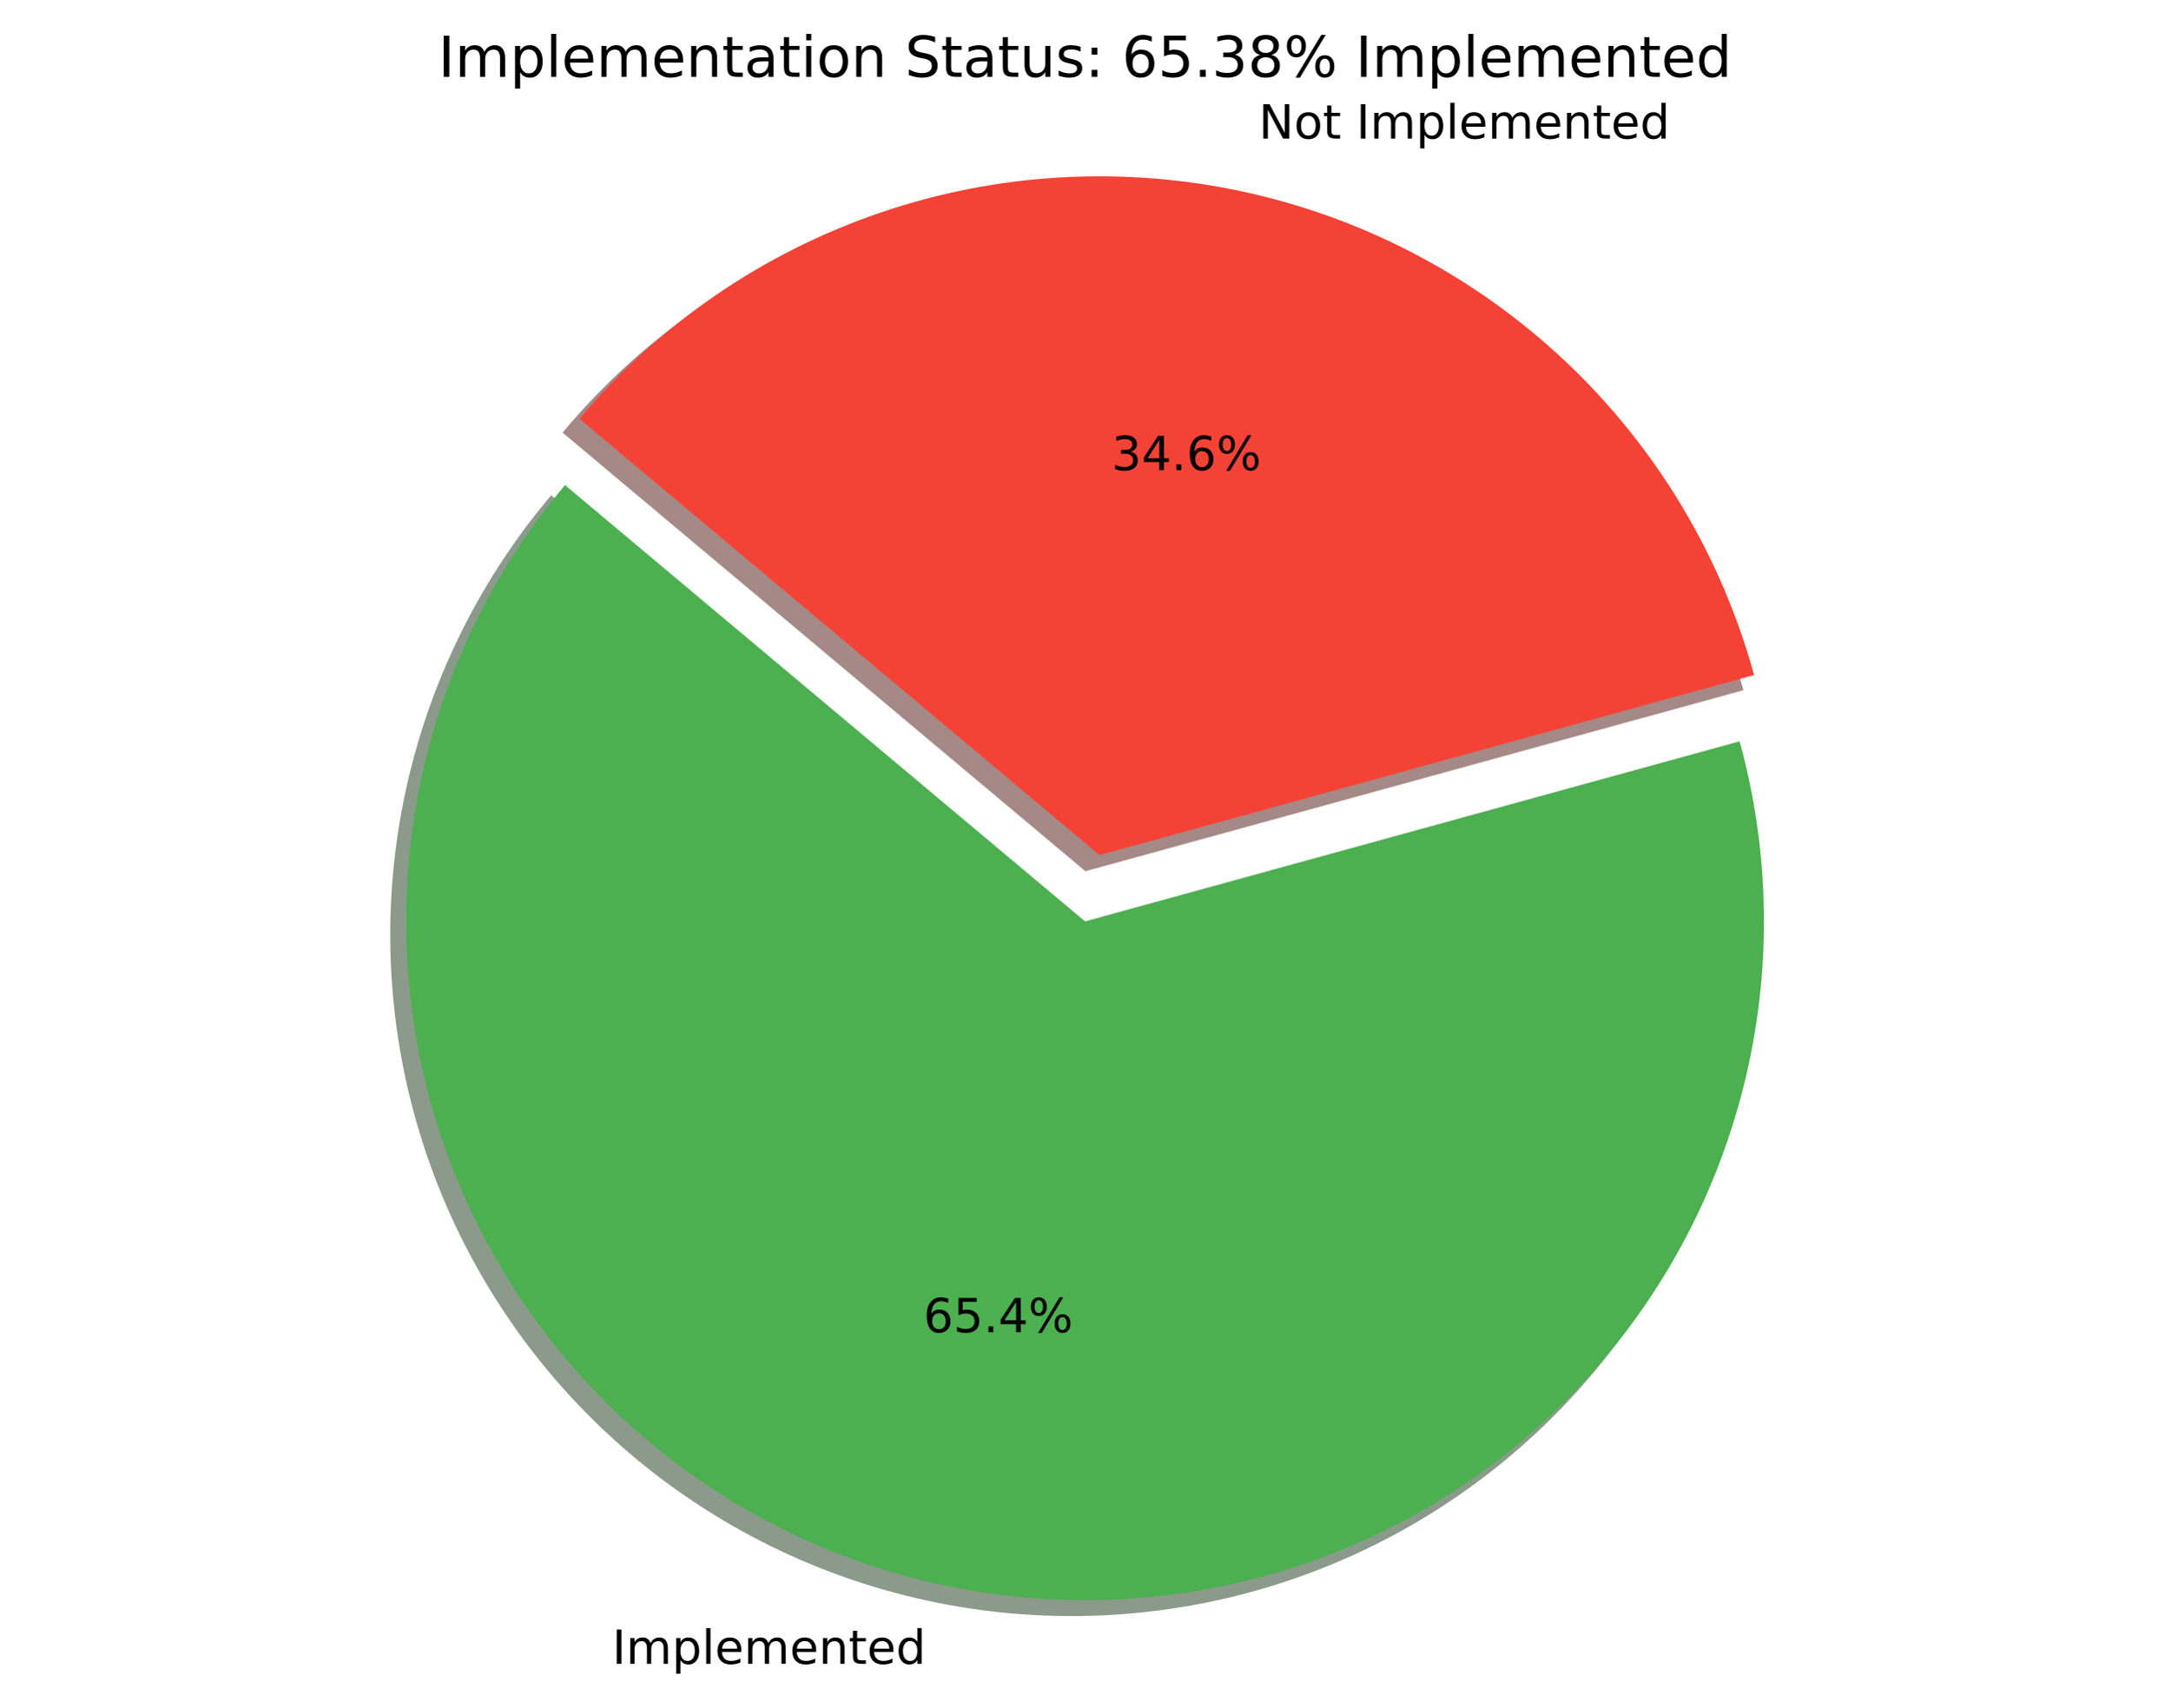
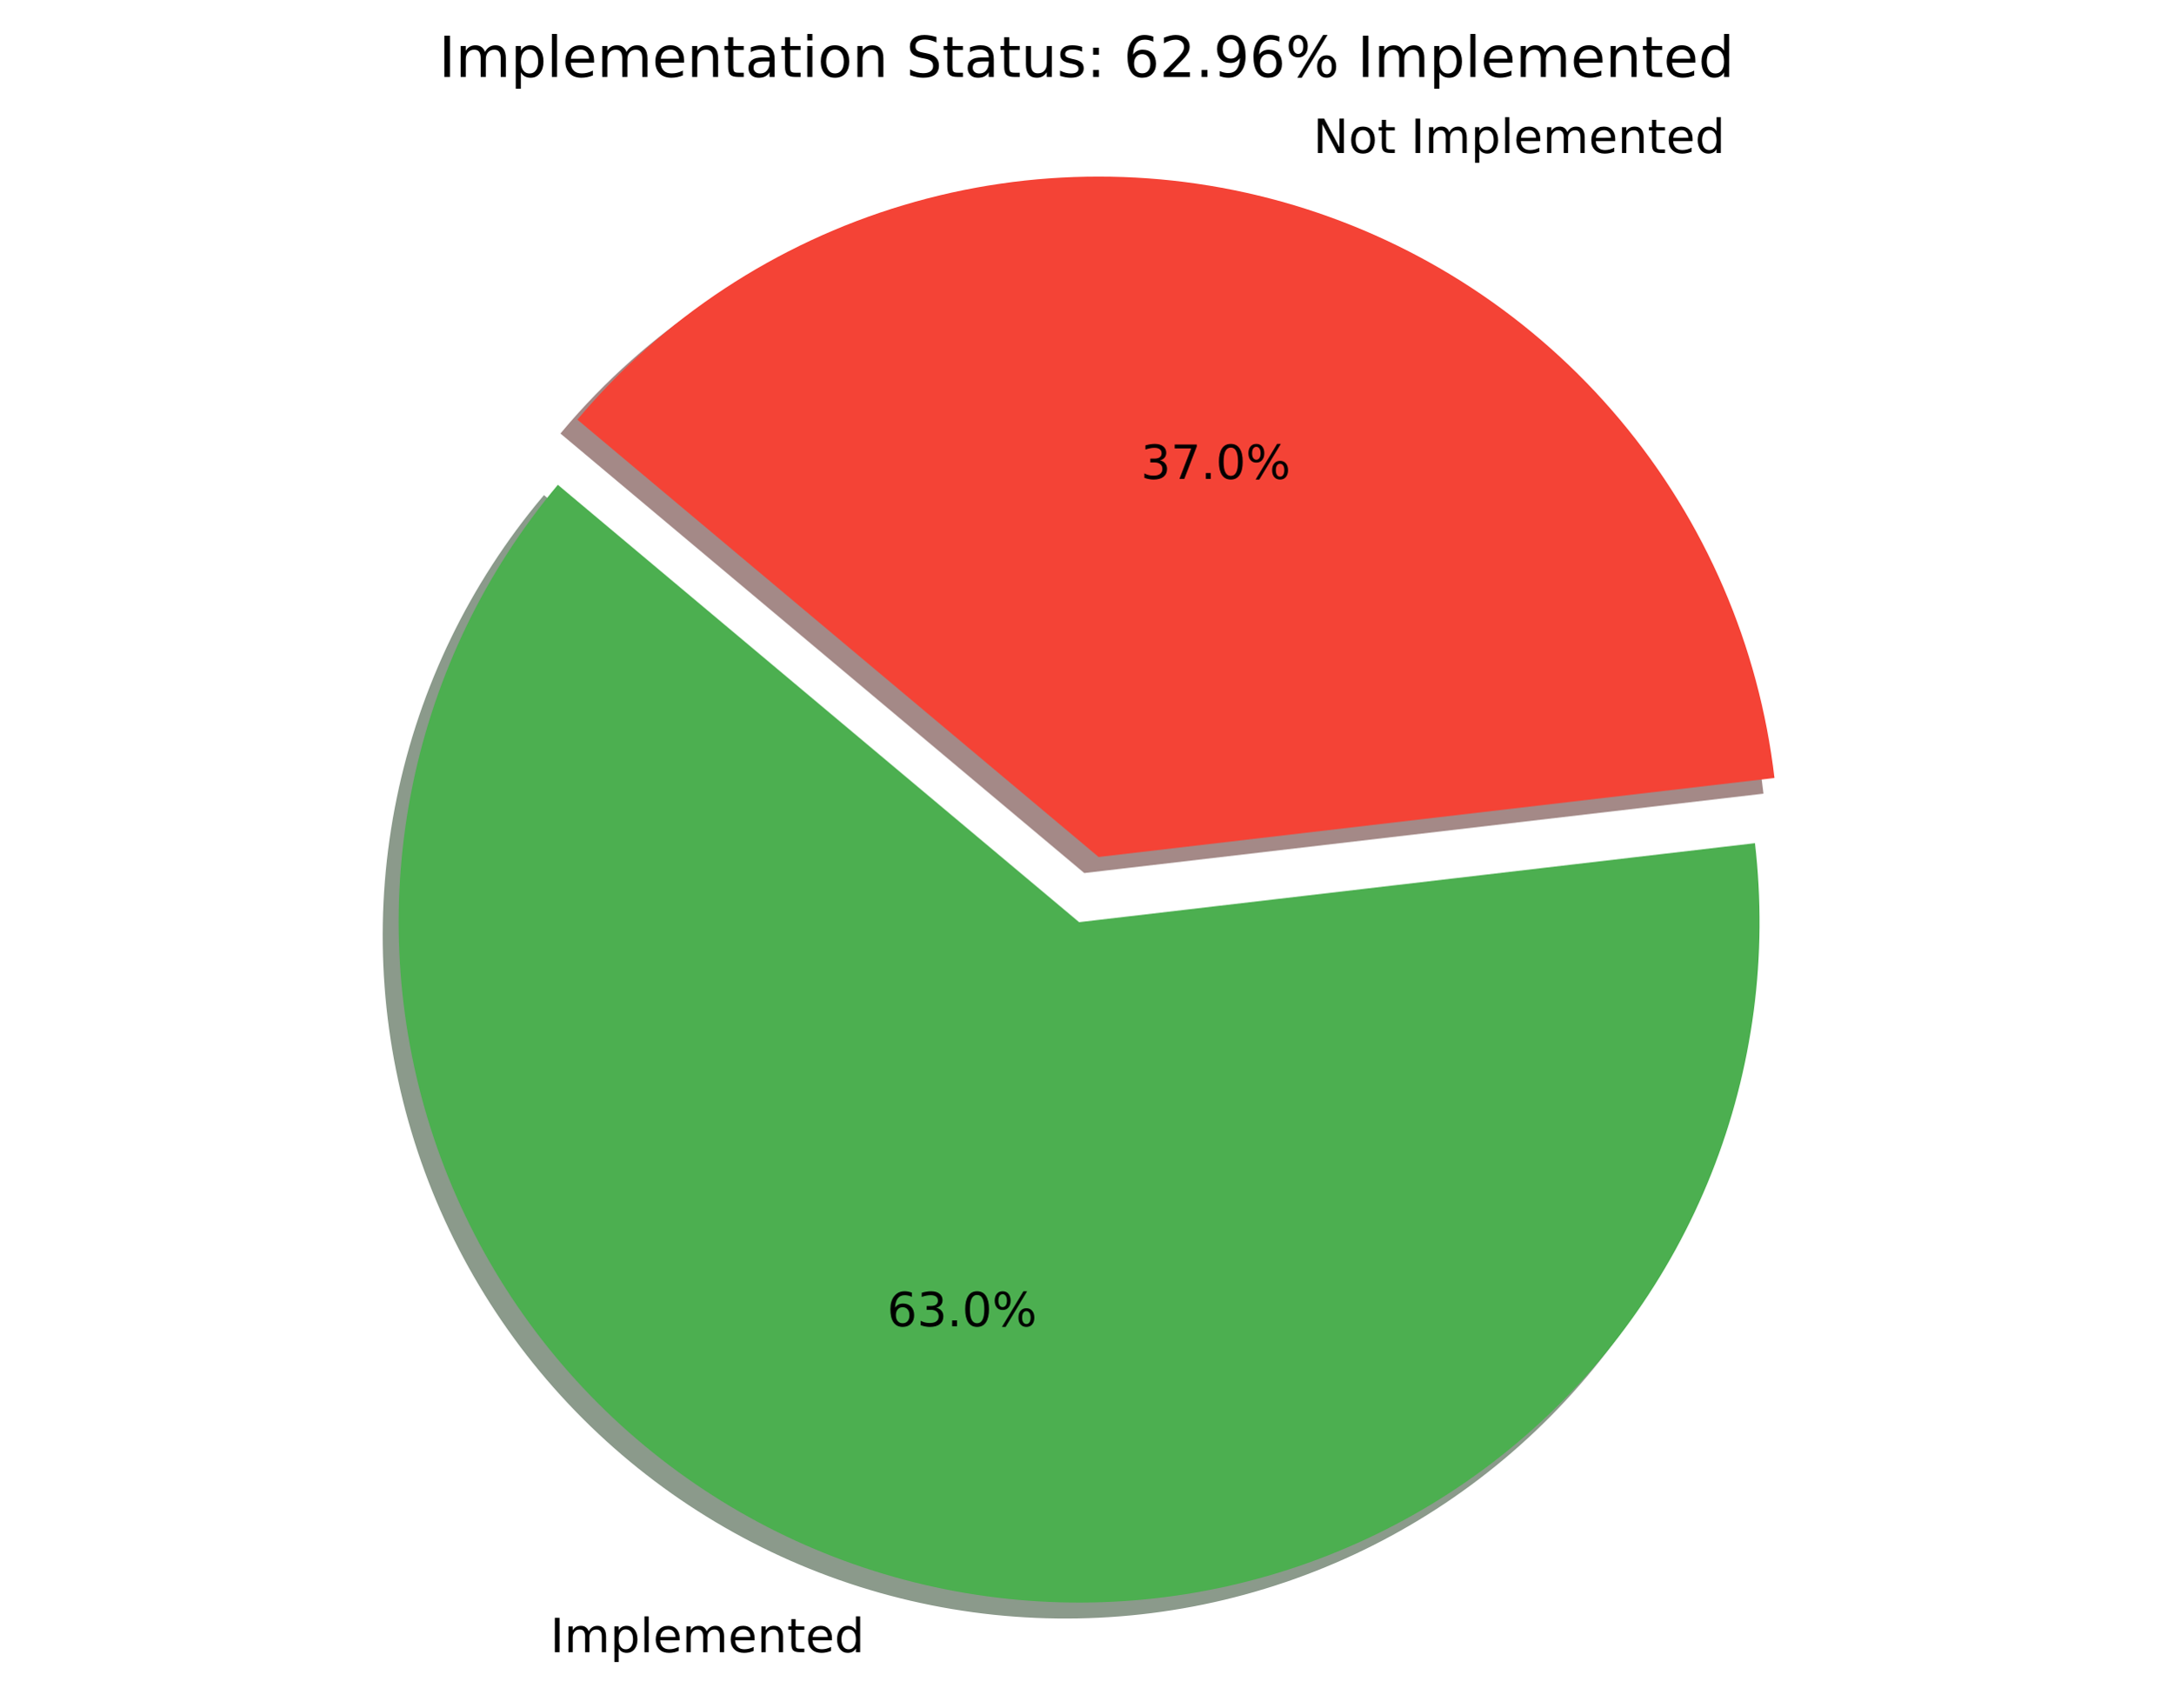
- <svg xmlns="http://www.w3.org/2000/svg" xmlns:xlink="http://www.w3.org/1999/xlink" width="460.8pt" height="362.649pt" viewBox="0 0 460.8 362.649" version="1.1">
+ <svg xmlns="http://www.w3.org/2000/svg" xmlns:xlink="http://www.w3.org/1999/xlink" width="460.8pt" height="362.158pt" viewBox="0 0 460.8 362.158" version="1.1">
  <defs>
    <style type="text/css">*{stroke-linejoin: round; stroke-linecap: butt}</style>
  </defs>
  <g id="figure_1">
    <g id="patch_1">
-       <path d="M 0 362.649  L 460.8 362.649  L 460.8 0  L 0 0  L 0 362.649  z " style="fill: none" />
+       <path d="M 0 362.158  L 460.8 362.158  L 460.8 -0  L 0 -0  L 0 362.158  z " style="fill: none" />
    </g>
    <g id="axes_1">
      <g id="patch_2">
-         <path d="M 117.085 105.9  C 101.137 124.907 90.362 147.713 85.808 172.102  C 81.254 196.492 83.072 221.65 91.087 245.131  C 99.102 268.612 113.045 289.631 131.561 306.146  C 150.077 322.661 172.547 334.12 196.788 339.408  C 221.029 344.697 246.23 343.639 269.942 336.337  C 293.655 329.036 315.085 315.734 332.152 297.725  C 349.219 279.716 361.351 257.603 367.369 233.532  C 373.388 209.462 373.092 184.241 366.509 160.319  L 227.517 198.563  z " style="fill: #173518; opacity: 0.5; stroke: #173518; stroke-linejoin: miter" />
+         <path d="M 115.401 105.688  C 100.035 124 89.459 145.846 84.625 169.257  C 79.791 192.668 80.849 216.917 87.705 239.818  C 94.561 262.718 107.002 283.56 123.905 300.463  C 140.808 317.366 161.65 329.807 184.55 336.662  C 207.451 343.518 231.7 344.577 255.111 339.743  C 278.521 334.909 300.368 324.333 318.68 308.967  C 336.992 293.601 351.202 273.923 360.027 251.708  C 368.853 229.492 372.021 205.427 369.246 181.684  L 225.933 198.435  z " style="fill: #173518; opacity: 0.5; stroke: #173518; stroke-linejoin: miter" />
      </g>
      <g id="patch_3">
-         <path d="M 369.582 146.234  C 362.608 120.888 348.832 97.926 329.751 79.844  C 310.671 61.761 287.002 49.238 261.319 43.634  C 235.635 38.031 208.901 39.558 184.023 48.049  C 159.144 56.541 137.056 71.678 120.158 91.816  L 230.59 184.479  z " style="fill: #491410; opacity: 0.5; stroke: #491410; stroke-linejoin: miter" />
+         <path d="M 373.385 167.861  C 370.113 139.875 358.715 113.45 340.603 91.865  C 322.491 70.28 298.447 54.466 271.454 46.385  C 244.46 38.304 215.682 38.304 188.689 46.385  C 161.695 54.466 137.651 70.28 119.539 91.865  L 230.071 184.612  z " style="fill: #491410; opacity: 0.5; stroke: #491410; stroke-linejoin: miter" />
      </g>
      <g id="patch_4">
-         <path d="M 119.969 103.017  C 104.02 122.024 93.246 144.83 88.691 169.219  C 84.137 193.609 85.956 218.766 93.97 242.247  C 101.985 265.729 115.928 286.748 134.444 303.263  C 152.96 319.778 175.43 331.236 199.671 336.525  C 223.912 341.814 249.113 340.756 272.825 333.454  C 296.538 326.152 317.968 312.851 335.035 294.842  C 352.102 276.833 364.234 254.719 370.253 230.649  C 376.271 206.579 375.975 181.358 369.392 157.436  L 230.4 195.68  z " style="fill: #4caf50" />
+         <path d="M 118.287 102.802  C 102.921 121.114 92.344 142.961 87.51 166.371  C 82.676 189.782 83.735 214.031 90.591 236.932  C 97.447 259.832 109.888 280.674 126.791 297.577  C 143.694 314.48 164.536 326.921 187.436 333.777  C 210.336 340.633 234.586 341.691 257.996 336.857  C 281.407 332.024 303.254 321.447 321.566 306.081  C 339.878 290.716 354.087 271.037 362.913 248.822  C 371.739 226.606 374.907 202.541 372.132 178.798  L 228.819 195.549  z " style="fill: #4caf50" />
      </g>
      <g id="patch_5">
-         <path d="M 372.465 143.351  C 365.491 118.005 351.715 95.043 332.635 76.961  C 313.554 58.878 289.886 46.354 264.202 40.751  C 238.518 35.147 211.784 36.674 186.906 45.166  C 162.027 53.658 139.939 68.795 123.041 88.933  L 233.473 181.596  z " style="fill: #f44336" />
+         <path d="M 376.27 164.976  C 372.999 136.989 361.601 110.564 343.489 88.979  C 325.377 67.394 301.333 51.58 274.339 43.499  C 247.346 35.418 218.568 35.418 191.574 43.499  C 164.581 51.58 140.537 67.394 122.425 88.979  L 232.957 181.727  z " style="fill: #f44336" />
      </g>
      <g id="matplotlib.axis_1" />
      <g id="matplotlib.axis_2" />
      <g id="text_1">
-         <g transform="translate(129.9748 353.3691) scale(0.1 -0.1)">
+         <g transform="translate(116.6743 350.3588) scale(0.1 -0.1)">
          <defs>
            <path id="DejaVuSans-49" d="M 628 4666  L 1259 4666  L 1259 0  L 628 0  L 628 4666  z " transform="scale(0.015625)" />
            <path id="DejaVuSans-6d" d="M 3328 2828  Q 3544 3216 3844 3400  Q 4144 3584 4550 3584  Q 5097 3584 5394 3201  Q 5691 2819 5691 2113  L 5691 0  L 5113 0  L 5113 2094  Q 5113 2597 4934 2840  Q 4756 3084 4391 3084  Q 3944 3084 3684 2787  Q 3425 2491 3425 1978  L 3425 0  L 2847 0  L 2847 2094  Q 2847 2600 2669 2842  Q 2491 3084 2119 3084  Q 1678 3084 1418 2786  Q 1159 2488 1159 1978  L 1159 0  L 581 0  L 581 3500  L 1159 3500  L 1159 2956  Q 1356 3278 1631 3431  Q 1906 3584 2284 3584  Q 2666 3584 2933 3390  Q 3200 3197 3328 2828  z " transform="scale(0.015625)" />
            <path id="DejaVuSans-70" d="M 1159 525  L 1159 -1331  L 581 -1331  L 581 3500  L 1159 3500  L 1159 2969  Q 1341 3281 1617 3432  Q 1894 3584 2278 3584  Q 2916 3584 3314 3078  Q 3713 2572 3713 1747  Q 3713 922 3314 415  Q 2916 -91 2278 -91  Q 1894 -91 1617 61  Q 1341 213 1159 525  z M 3116 1747  Q 3116 2381 2855 2742  Q 2594 3103 2138 3103  Q 1681 3103 1420 2742  Q 1159 2381 1159 1747  Q 1159 1113 1420 752  Q 1681 391 2138 391  Q 2594 391 2855 752  Q 3116 1113 3116 1747  z " transform="scale(0.015625)" />
            <path id="DejaVuSans-6c" d="M 603 4863  L 1178 4863  L 1178 0  L 603 0  L 603 4863  z " transform="scale(0.015625)" />
            <path id="DejaVuSans-65" d="M 3597 1894  L 3597 1613  L 953 1613  Q 991 1019 1311 708  Q 1631 397 2203 397  Q 2534 397 2845 478  Q 3156 559 3463 722  L 3463 178  Q 3153 47 2828 -22  Q 2503 -91 2169 -91  Q 1331 -91 842 396  Q 353 884 353 1716  Q 353 2575 817 3079  Q 1281 3584 2069 3584  Q 2775 3584 3186 3129  Q 3597 2675 3597 1894  z M 3022 2063  Q 3016 2534 2758 2815  Q 2500 3097 2075 3097  Q 1594 3097 1305 2825  Q 1016 2553 972 2059  L 3022 2063  z " transform="scale(0.015625)" />
            <path id="DejaVuSans-6e" d="M 3513 2113  L 3513 0  L 2938 0  L 2938 2094  Q 2938 2591 2744 2837  Q 2550 3084 2163 3084  Q 1697 3084 1428 2787  Q 1159 2491 1159 1978  L 1159 0  L 581 0  L 581 3500  L 1159 3500  L 1159 2956  Q 1366 3272 1645 3428  Q 1925 3584 2291 3584  Q 2894 3584 3203 3211  Q 3513 2838 3513 2113  z " transform="scale(0.015625)" />
            <path id="DejaVuSans-74" d="M 1172 4494  L 1172 3500  L 2356 3500  L 2356 3053  L 1172 3053  L 1172 1153  Q 1172 725 1289 603  Q 1406 481 1766 481  L 2356 481  L 2356 0  L 1766 0  Q 1100 0 847 248  Q 594 497 594 1153  L 594 3053  L 172 3053  L 172 3500  L 594 3500  L 594 4494  L 1172 4494  z " transform="scale(0.015625)" />
            <path id="DejaVuSans-64" d="M 2906 2969  L 2906 4863  L 3481 4863  L 3481 0  L 2906 0  L 2906 525  Q 2725 213 2448 61  Q 2172 -91 1784 -91  Q 1150 -91 751 415  Q 353 922 353 1747  Q 353 2572 751 3078  Q 1150 3584 1784 3584  Q 2172 3584 2448 3432  Q 2725 3281 2906 2969  z M 947 1747  Q 947 1113 1208 752  Q 1469 391 1925 391  Q 2381 391 2643 752  Q 2906 1113 2906 1747  Q 2906 2381 2643 2742  Q 2381 3103 1925 3103  Q 1469 3103 1208 2742  Q 947 2381 947 1747  z " transform="scale(0.015625)" />
          </defs>
          <use xlink:href="#DejaVuSans-49" />
          <use xlink:href="#DejaVuSans-6d" transform="translate(29.49219 0)" />
          <use xlink:href="#DejaVuSans-70" transform="translate(126.9043 0)" />
          <use xlink:href="#DejaVuSans-6c" transform="translate(190.3809 0)" />
          <use xlink:href="#DejaVuSans-65" transform="translate(218.1641 0)" />
          <use xlink:href="#DejaVuSans-6d" transform="translate(279.6875 0)" />
          <use xlink:href="#DejaVuSans-65" transform="translate(377.0996 0)" />
          <use xlink:href="#DejaVuSans-6e" transform="translate(438.623 0)" />
          <use xlink:href="#DejaVuSans-74" transform="translate(502.002 0)" />
          <use xlink:href="#DejaVuSans-65" transform="translate(541.2109 0)" />
          <use xlink:href="#DejaVuSans-64" transform="translate(602.7344 0)" />
        </g>
      </g>
      <g id="text_2">
-         <g transform="translate(196.0791 282.9467) scale(0.1 -0.1)">
+         <g transform="translate(188.1054 281.2451) scale(0.1 -0.1)">
          <defs>
            <path id="DejaVuSans-36" d="M 2113 2584  Q 1688 2584 1439 2293  Q 1191 2003 1191 1497  Q 1191 994 1439 701  Q 1688 409 2113 409  Q 2538 409 2786 701  Q 3034 994 3034 1497  Q 3034 2003 2786 2293  Q 2538 2584 2113 2584  z M 3366 4563  L 3366 3988  Q 3128 4100 2886 4159  Q 2644 4219 2406 4219  Q 1781 4219 1451 3797  Q 1122 3375 1075 2522  Q 1259 2794 1537 2939  Q 1816 3084 2150 3084  Q 2853 3084 3261 2657  Q 3669 2231 3669 1497  Q 3669 778 3244 343  Q 2819 -91 2113 -91  Q 1303 -91 875 529  Q 447 1150 447 2328  Q 447 3434 972 4092  Q 1497 4750 2381 4750  Q 2619 4750 2861 4703  Q 3103 4656 3366 4563  z " transform="scale(0.015625)" />
-             <path id="DejaVuSans-35" d="M 691 4666  L 3169 4666  L 3169 4134  L 1269 4134  L 1269 2991  Q 1406 3038 1543 3061  Q 1681 3084 1819 3084  Q 2600 3084 3056 2656  Q 3513 2228 3513 1497  Q 3513 744 3044 326  Q 2575 -91 1722 -91  Q 1428 -91 1123 -41  Q 819 9 494 109  L 494 744  Q 775 591 1075 516  Q 1375 441 1709 441  Q 2250 441 2565 725  Q 2881 1009 2881 1497  Q 2881 1984 2565 2268  Q 2250 2553 1709 2553  Q 1456 2553 1204 2497  Q 953 2441 691 2322  L 691 4666  z " transform="scale(0.015625)" />
+             <path id="DejaVuSans-33" d="M 2597 2516  Q 3050 2419 3304 2112  Q 3559 1806 3559 1356  Q 3559 666 3084 287  Q 2609 -91 1734 -91  Q 1441 -91 1130 -33  Q 819 25 488 141  L 488 750  Q 750 597 1062 519  Q 1375 441 1716 441  Q 2309 441 2620 675  Q 2931 909 2931 1356  Q 2931 1769 2642 2001  Q 2353 2234 1838 2234  L 1294 2234  L 1294 2753  L 1863 2753  Q 2328 2753 2575 2939  Q 2822 3125 2822 3475  Q 2822 3834 2567 4026  Q 2313 4219 1838 4219  Q 1578 4219 1281 4162  Q 984 4106 628 3988  L 628 4550  Q 988 4650 1302 4700  Q 1616 4750 1894 4750  Q 2613 4750 3031 4423  Q 3450 4097 3450 3541  Q 3450 3153 3228 2886  Q 3006 2619 2597 2516  z " transform="scale(0.015625)" />
            <path id="DejaVuSans-2e" d="M 684 794  L 1344 794  L 1344 0  L 684 0  L 684 794  z " transform="scale(0.015625)" />
-             <path id="DejaVuSans-34" d="M 2419 4116  L 825 1625  L 2419 1625  L 2419 4116  z M 2253 4666  L 3047 4666  L 3047 1625  L 3713 1625  L 3713 1100  L 3047 1100  L 3047 0  L 2419 0  L 2419 1100  L 313 1100  L 313 1709  L 2253 4666  z " transform="scale(0.015625)" />
+             <path id="DejaVuSans-30" d="M 2034 4250  Q 1547 4250 1301 3770  Q 1056 3291 1056 2328  Q 1056 1369 1301 889  Q 1547 409 2034 409  Q 2525 409 2770 889  Q 3016 1369 3016 2328  Q 3016 3291 2770 3770  Q 2525 4250 2034 4250  z M 2034 4750  Q 2819 4750 3233 4129  Q 3647 3509 3647 2328  Q 3647 1150 3233 529  Q 2819 -91 2034 -91  Q 1250 -91 836 529  Q 422 1150 422 2328  Q 422 3509 836 4129  Q 1250 4750 2034 4750  z " transform="scale(0.015625)" />
            <path id="DejaVuSans-25" d="M 4653 2053  Q 4381 2053 4226 1822  Q 4072 1591 4072 1178  Q 4072 772 4226 539  Q 4381 306 4653 306  Q 4919 306 5073 539  Q 5228 772 5228 1178  Q 5228 1588 5073 1820  Q 4919 2053 4653 2053  z M 4653 2450  Q 5147 2450 5437 2106  Q 5728 1763 5728 1178  Q 5728 594 5436 251  Q 5144 -91 4653 -91  Q 4153 -91 3862 251  Q 3572 594 3572 1178  Q 3572 1766 3864 2108  Q 4156 2450 4653 2450  z M 1428 4353  Q 1159 4353 1004 4120  Q 850 3888 850 3481  Q 850 3069 1003 2837  Q 1156 2606 1428 2606  Q 1700 2606 1854 2837  Q 2009 3069 2009 3481  Q 2009 3884 1853 4118  Q 1697 4353 1428 4353  z M 4250 4750  L 4750 4750  L 1831 -91  L 1331 -91  L 4250 4750  z M 1428 4750  Q 1922 4750 2215 4408  Q 2509 4066 2509 3481  Q 2509 2891 2217 2550  Q 1925 2209 1428 2209  Q 931 2209 642 2551  Q 353 2894 353 3481  Q 353 4063 643 4406  Q 934 4750 1428 4750  z " transform="scale(0.015625)" />
          </defs>
          <use xlink:href="#DejaVuSans-36" />
-           <use xlink:href="#DejaVuSans-35" transform="translate(63.62305 0)" />
+           <use xlink:href="#DejaVuSans-33" transform="translate(63.62305 0)" />
          <use xlink:href="#DejaVuSans-2e" transform="translate(127.2461 0)" />
-           <use xlink:href="#DejaVuSans-34" transform="translate(159.0332 0)" />
+           <use xlink:href="#DejaVuSans-30" transform="translate(159.0332 0)" />
          <use xlink:href="#DejaVuSans-25" transform="translate(222.6562 0)" />
        </g>
      </g>
      <g id="text_3">
-         <g transform="translate(267.2748 29.4258) scale(0.1 -0.1)">
+         <g transform="translate(278.4777 32.43574) scale(0.1 -0.1)">
          <defs>
            <path id="DejaVuSans-4e" d="M 628 4666  L 1478 4666  L 3547 763  L 3547 4666  L 4159 4666  L 4159 0  L 3309 0  L 1241 3903  L 1241 0  L 628 0  L 628 4666  z " transform="scale(0.015625)" />
            <path id="DejaVuSans-6f" d="M 1959 3097  Q 1497 3097 1228 2736  Q 959 2375 959 1747  Q 959 1119 1226 758  Q 1494 397 1959 397  Q 2419 397 2687 759  Q 2956 1122 2956 1747  Q 2956 2369 2687 2733  Q 2419 3097 1959 3097  z M 1959 3584  Q 2709 3584 3137 3096  Q 3566 2609 3566 1747  Q 3566 888 3137 398  Q 2709 -91 1959 -91  Q 1206 -91 779 398  Q 353 888 353 1747  Q 353 2609 779 3096  Q 1206 3584 1959 3584  z " transform="scale(0.015625)" />
            <path id="DejaVuSans-20" transform="scale(0.015625)" />
          </defs>
          <use xlink:href="#DejaVuSans-4e" />
          <use xlink:href="#DejaVuSans-6f" transform="translate(74.80469 0)" />
          <use xlink:href="#DejaVuSans-74" transform="translate(135.9863 0)" />
          <use xlink:href="#DejaVuSans-20" transform="translate(175.1953 0)" />
          <use xlink:href="#DejaVuSans-49" transform="translate(206.9824 0)" />
          <use xlink:href="#DejaVuSans-6d" transform="translate(236.4746 0)" />
          <use xlink:href="#DejaVuSans-70" transform="translate(333.8867 0)" />
          <use xlink:href="#DejaVuSans-6c" transform="translate(397.3633 0)" />
          <use xlink:href="#DejaVuSans-65" transform="translate(425.1465 0)" />
          <use xlink:href="#DejaVuSans-6d" transform="translate(486.6699 0)" />
          <use xlink:href="#DejaVuSans-65" transform="translate(584.082 0)" />
          <use xlink:href="#DejaVuSans-6e" transform="translate(645.6055 0)" />
          <use xlink:href="#DejaVuSans-74" transform="translate(708.9844 0)" />
          <use xlink:href="#DejaVuSans-65" transform="translate(748.1934 0)" />
          <use xlink:href="#DejaVuSans-64" transform="translate(809.7168 0)" />
        </g>
      </g>
      <g id="text_4">
-         <g transform="translate(236.0267 99.84825) scale(0.1 -0.1)">
+         <g transform="translate(241.9028 101.5494) scale(0.1 -0.1)">
          <defs>
-             <path id="DejaVuSans-33" d="M 2597 2516  Q 3050 2419 3304 2112  Q 3559 1806 3559 1356  Q 3559 666 3084 287  Q 2609 -91 1734 -91  Q 1441 -91 1130 -33  Q 819 25 488 141  L 488 750  Q 750 597 1062 519  Q 1375 441 1716 441  Q 2309 441 2620 675  Q 2931 909 2931 1356  Q 2931 1769 2642 2001  Q 2353 2234 1838 2234  L 1294 2234  L 1294 2753  L 1863 2753  Q 2328 2753 2575 2939  Q 2822 3125 2822 3475  Q 2822 3834 2567 4026  Q 2313 4219 1838 4219  Q 1578 4219 1281 4162  Q 984 4106 628 3988  L 628 4550  Q 988 4650 1302 4700  Q 1616 4750 1894 4750  Q 2613 4750 3031 4423  Q 3450 4097 3450 3541  Q 3450 3153 3228 2886  Q 3006 2619 2597 2516  z " transform="scale(0.015625)" />
+             <path id="DejaVuSans-37" d="M 525 4666  L 3525 4666  L 3525 4397  L 1831 0  L 1172 0  L 2766 4134  L 525 4134  L 525 4666  z " transform="scale(0.015625)" />
          </defs>
          <use xlink:href="#DejaVuSans-33" />
-           <use xlink:href="#DejaVuSans-34" transform="translate(63.62305 0)" />
+           <use xlink:href="#DejaVuSans-37" transform="translate(63.62305 0)" />
          <use xlink:href="#DejaVuSans-2e" transform="translate(127.2461 0)" />
-           <use xlink:href="#DejaVuSans-36" transform="translate(159.0332 0)" />
+           <use xlink:href="#DejaVuSans-30" transform="translate(159.0332 0)" />
          <use xlink:href="#DejaVuSans-25" transform="translate(222.6562 0)" />
        </g>
      </g>
      <g id="text_5">
        <g transform="translate(93.045 16.31812) scale(0.12 -0.12)">
          <defs>
            <path id="DejaVuSans-61" d="M 2194 1759  Q 1497 1759 1228 1600  Q 959 1441 959 1056  Q 959 750 1161 570  Q 1363 391 1709 391  Q 2188 391 2477 730  Q 2766 1069 2766 1631  L 2766 1759  L 2194 1759  z M 3341 1997  L 3341 0  L 2766 0  L 2766 531  Q 2569 213 2275 61  Q 1981 -91 1556 -91  Q 1019 -91 701 211  Q 384 513 384 1019  Q 384 1609 779 1909  Q 1175 2209 1959 2209  L 2766 2209  L 2766 2266  Q 2766 2663 2505 2880  Q 2244 3097 1772 3097  Q 1472 3097 1187 3025  Q 903 2953 641 2809  L 641 3341  Q 956 3463 1253 3523  Q 1550 3584 1831 3584  Q 2591 3584 2966 3190  Q 3341 2797 3341 1997  z " transform="scale(0.015625)" />
            <path id="DejaVuSans-69" d="M 603 3500  L 1178 3500  L 1178 0  L 603 0  L 603 3500  z M 603 4863  L 1178 4863  L 1178 4134  L 603 4134  L 603 4863  z " transform="scale(0.015625)" />
            <path id="DejaVuSans-53" d="M 3425 4513  L 3425 3897  Q 3066 4069 2747 4153  Q 2428 4238 2131 4238  Q 1616 4238 1336 4038  Q 1056 3838 1056 3469  Q 1056 3159 1242 3001  Q 1428 2844 1947 2747  L 2328 2669  Q 3034 2534 3370 2195  Q 3706 1856 3706 1288  Q 3706 609 3251 259  Q 2797 -91 1919 -91  Q 1588 -91 1214 -16  Q 841 59 441 206  L 441 856  Q 825 641 1194 531  Q 1563 422 1919 422  Q 2459 422 2753 634  Q 3047 847 3047 1241  Q 3047 1584 2836 1778  Q 2625 1972 2144 2069  L 1759 2144  Q 1053 2284 737 2584  Q 422 2884 422 3419  Q 422 4038 858 4394  Q 1294 4750 2059 4750  Q 2388 4750 2728 4690  Q 3069 4631 3425 4513  z " transform="scale(0.015625)" />
            <path id="DejaVuSans-75" d="M 544 1381  L 544 3500  L 1119 3500  L 1119 1403  Q 1119 906 1312 657  Q 1506 409 1894 409  Q 2359 409 2629 706  Q 2900 1003 2900 1516  L 2900 3500  L 3475 3500  L 3475 0  L 2900 0  L 2900 538  Q 2691 219 2414 64  Q 2138 -91 1772 -91  Q 1169 -91 856 284  Q 544 659 544 1381  z M 1991 3584  L 1991 3584  z " transform="scale(0.015625)" />
            <path id="DejaVuSans-73" d="M 2834 3397  L 2834 2853  Q 2591 2978 2328 3040  Q 2066 3103 1784 3103  Q 1356 3103 1142 2972  Q 928 2841 928 2578  Q 928 2378 1081 2264  Q 1234 2150 1697 2047  L 1894 2003  Q 2506 1872 2764 1633  Q 3022 1394 3022 966  Q 3022 478 2636 193  Q 2250 -91 1575 -91  Q 1294 -91 989 -36  Q 684 19 347 128  L 347 722  Q 666 556 975 473  Q 1284 391 1588 391  Q 1994 391 2212 530  Q 2431 669 2431 922  Q 2431 1156 2273 1281  Q 2116 1406 1581 1522  L 1381 1569  Q 847 1681 609 1914  Q 372 2147 372 2553  Q 372 3047 722 3315  Q 1072 3584 1716 3584  Q 2034 3584 2315 3537  Q 2597 3491 2834 3397  z " transform="scale(0.015625)" />
            <path id="DejaVuSans-3a" d="M 750 794  L 1409 794  L 1409 0  L 750 0  L 750 794  z M 750 3309  L 1409 3309  L 1409 2516  L 750 2516  L 750 3309  z " transform="scale(0.015625)" />
-             <path id="DejaVuSans-38" d="M 2034 2216  Q 1584 2216 1326 1975  Q 1069 1734 1069 1313  Q 1069 891 1326 650  Q 1584 409 2034 409  Q 2484 409 2743 651  Q 3003 894 3003 1313  Q 3003 1734 2745 1975  Q 2488 2216 2034 2216  z M 1403 2484  Q 997 2584 770 2862  Q 544 3141 544 3541  Q 544 4100 942 4425  Q 1341 4750 2034 4750  Q 2731 4750 3128 4425  Q 3525 4100 3525 3541  Q 3525 3141 3298 2862  Q 3072 2584 2669 2484  Q 3125 2378 3379 2068  Q 3634 1759 3634 1313  Q 3634 634 3220 271  Q 2806 -91 2034 -91  Q 1263 -91 848 271  Q 434 634 434 1313  Q 434 1759 690 2068  Q 947 2378 1403 2484  z M 1172 3481  Q 1172 3119 1398 2916  Q 1625 2713 2034 2713  Q 2441 2713 2670 2916  Q 2900 3119 2900 3481  Q 2900 3844 2670 4047  Q 2441 4250 2034 4250  Q 1625 4250 1398 4047  Q 1172 3844 1172 3481  z " transform="scale(0.015625)" />
+             <path id="DejaVuSans-32" d="M 1228 531  L 3431 531  L 3431 0  L 469 0  L 469 531  Q 828 903 1448 1529  Q 2069 2156 2228 2338  Q 2531 2678 2651 2914  Q 2772 3150 2772 3378  Q 2772 3750 2511 3984  Q 2250 4219 1831 4219  Q 1534 4219 1204 4116  Q 875 4013 500 3803  L 500 4441  Q 881 4594 1212 4672  Q 1544 4750 1819 4750  Q 2544 4750 2975 4387  Q 3406 4025 3406 3419  Q 3406 3131 3298 2873  Q 3191 2616 2906 2266  Q 2828 2175 2409 1742  Q 1991 1309 1228 531  z " transform="scale(0.015625)" />
+             <path id="DejaVuSans-39" d="M 703 97  L 703 672  Q 941 559 1184 500  Q 1428 441 1663 441  Q 2288 441 2617 861  Q 2947 1281 2994 2138  Q 2813 1869 2534 1725  Q 2256 1581 1919 1581  Q 1219 1581 811 2004  Q 403 2428 403 3163  Q 403 3881 828 4315  Q 1253 4750 1959 4750  Q 2769 4750 3195 4129  Q 3622 3509 3622 2328  Q 3622 1225 3098 567  Q 2575 -91 1691 -91  Q 1453 -91 1209 -44  Q 966 3 703 97  z M 1959 2075  Q 2384 2075 2632 2365  Q 2881 2656 2881 3163  Q 2881 3666 2632 3958  Q 2384 4250 1959 4250  Q 1534 4250 1286 3958  Q 1038 3666 1038 3163  Q 1038 2656 1286 2365  Q 1534 2075 1959 2075  z " transform="scale(0.015625)" />
          </defs>
          <use xlink:href="#DejaVuSans-49" />
          <use xlink:href="#DejaVuSans-6d" transform="translate(29.49219 0)" />
          <use xlink:href="#DejaVuSans-70" transform="translate(126.9043 0)" />
          <use xlink:href="#DejaVuSans-6c" transform="translate(190.3809 0)" />
          <use xlink:href="#DejaVuSans-65" transform="translate(218.1641 0)" />
          <use xlink:href="#DejaVuSans-6d" transform="translate(279.6875 0)" />
          <use xlink:href="#DejaVuSans-65" transform="translate(377.0996 0)" />
          <use xlink:href="#DejaVuSans-6e" transform="translate(438.623 0)" />
          <use xlink:href="#DejaVuSans-74" transform="translate(502.002 0)" />
          <use xlink:href="#DejaVuSans-61" transform="translate(541.2109 0)" />
          <use xlink:href="#DejaVuSans-74" transform="translate(602.4902 0)" />
          <use xlink:href="#DejaVuSans-69" transform="translate(641.6992 0)" />
          <use xlink:href="#DejaVuSans-6f" transform="translate(669.4824 0)" />
          <use xlink:href="#DejaVuSans-6e" transform="translate(730.6641 0)" />
          <use xlink:href="#DejaVuSans-20" transform="translate(794.043 0)" />
          <use xlink:href="#DejaVuSans-53" transform="translate(825.8301 0)" />
          <use xlink:href="#DejaVuSans-74" transform="translate(889.3066 0)" />
          <use xlink:href="#DejaVuSans-61" transform="translate(928.5156 0)" />
          <use xlink:href="#DejaVuSans-74" transform="translate(989.7949 0)" />
          <use xlink:href="#DejaVuSans-75" transform="translate(1029.004 0)" />
          <use xlink:href="#DejaVuSans-73" transform="translate(1092.383 0)" />
          <use xlink:href="#DejaVuSans-3a" transform="translate(1144.482 0)" />
          <use xlink:href="#DejaVuSans-20" transform="translate(1178.174 0)" />
          <use xlink:href="#DejaVuSans-36" transform="translate(1209.961 0)" />
-           <use xlink:href="#DejaVuSans-35" transform="translate(1273.584 0)" />
+           <use xlink:href="#DejaVuSans-32" transform="translate(1273.584 0)" />
          <use xlink:href="#DejaVuSans-2e" transform="translate(1337.207 0)" />
-           <use xlink:href="#DejaVuSans-33" transform="translate(1368.994 0)" />
-           <use xlink:href="#DejaVuSans-38" transform="translate(1432.617 0)" />
+           <use xlink:href="#DejaVuSans-39" transform="translate(1368.994 0)" />
+           <use xlink:href="#DejaVuSans-36" transform="translate(1432.617 0)" />
          <use xlink:href="#DejaVuSans-25" transform="translate(1496.24 0)" />
          <use xlink:href="#DejaVuSans-20" transform="translate(1591.26 0)" />
          <use xlink:href="#DejaVuSans-49" transform="translate(1623.047 0)" />
          <use xlink:href="#DejaVuSans-6d" transform="translate(1652.539 0)" />
          <use xlink:href="#DejaVuSans-70" transform="translate(1749.951 0)" />
          <use xlink:href="#DejaVuSans-6c" transform="translate(1813.428 0)" />
          <use xlink:href="#DejaVuSans-65" transform="translate(1841.211 0)" />
          <use xlink:href="#DejaVuSans-6d" transform="translate(1902.734 0)" />
          <use xlink:href="#DejaVuSans-65" transform="translate(2000.146 0)" />
          <use xlink:href="#DejaVuSans-6e" transform="translate(2061.67 0)" />
          <use xlink:href="#DejaVuSans-74" transform="translate(2125.049 0)" />
          <use xlink:href="#DejaVuSans-65" transform="translate(2164.258 0)" />
          <use xlink:href="#DejaVuSans-64" transform="translate(2225.781 0)" />
        </g>
      </g>
    </g>
  </g>
</svg>
